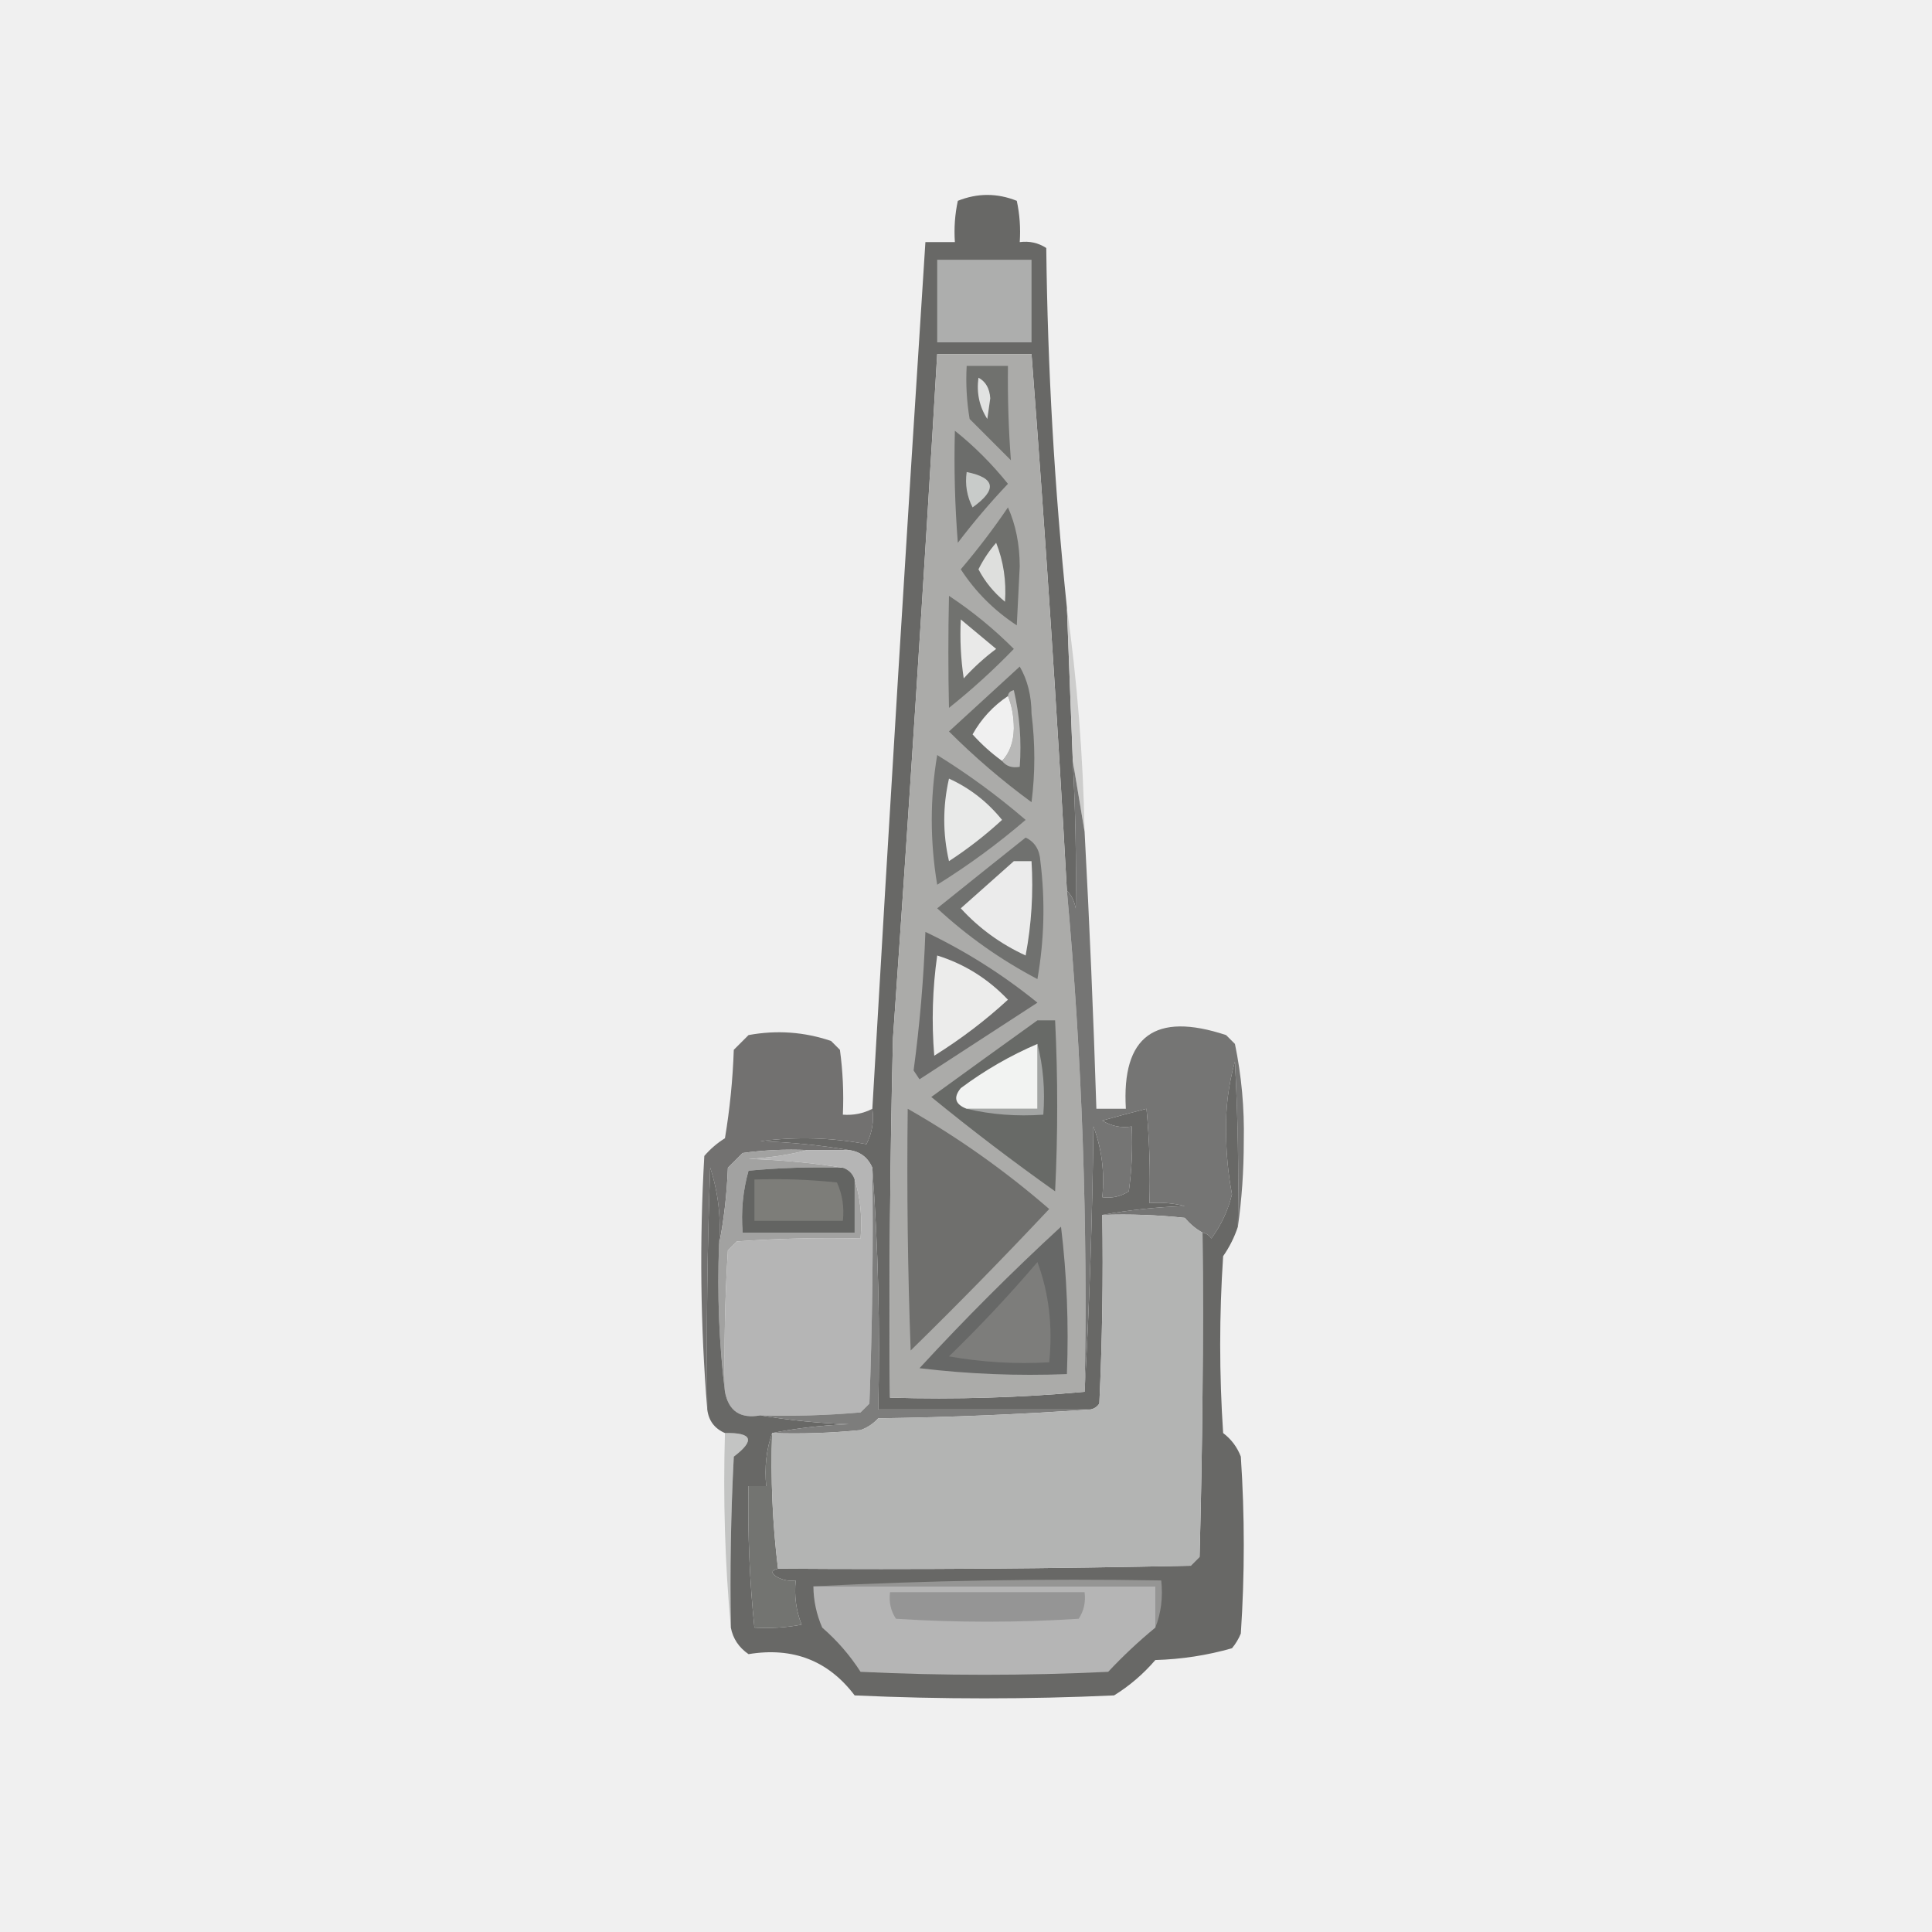
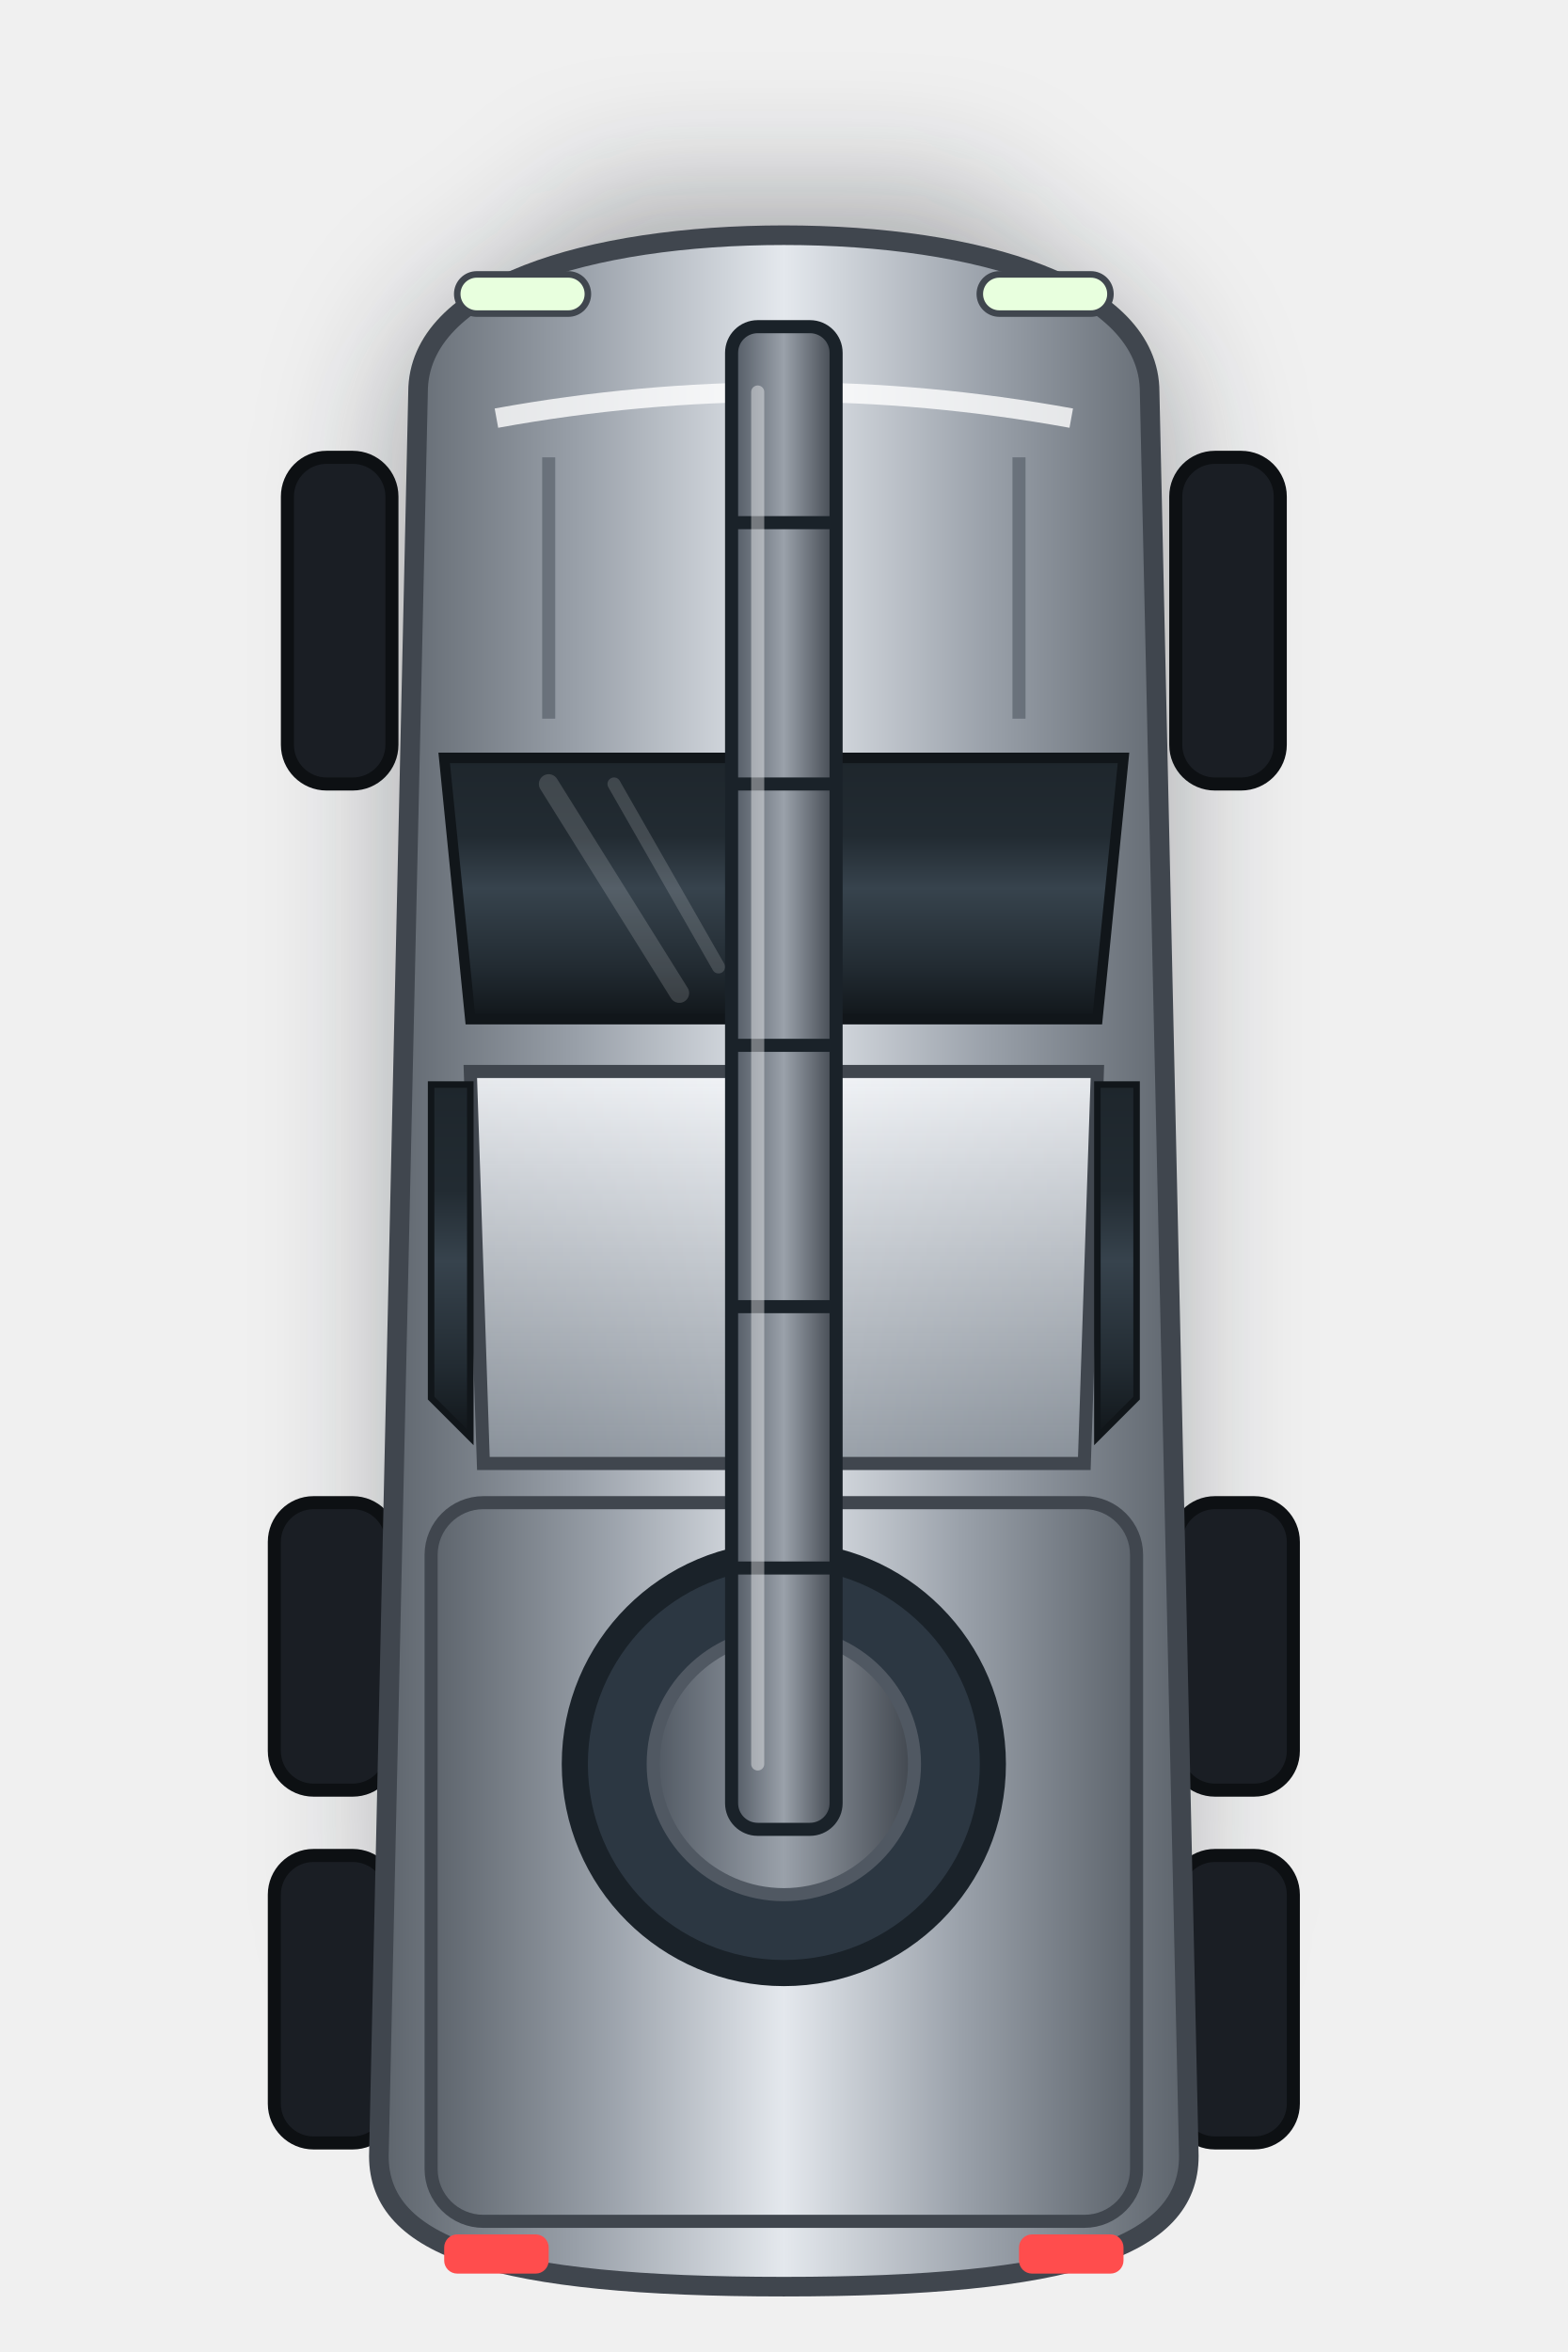
- <svg xmlns="http://www.w3.org/2000/svg" width="96mm" height="96mm" viewBox="0 0 96 96" version="1.1" id="svg1">
-   <defs id="defs1" />
-   <g id="layer1">
-     <g id="g5" style="clip-rule:evenodd;fill-rule:evenodd;image-rendering:optimizeQuality;shape-rendering:geometricPrecision;text-rendering:geometricPrecision" transform="matrix(0.2929593,0,0,0.2929593,-103.8659,-5.401455)">
-       <path style="opacity:1" fill="#686866" d="m 535.5,121.5 c 0.333,8.667 0.667,17.333 1,26 0.45,8.339 0.616,16.672 0.5,25 -0.232,-1.237 -0.732,-2.237 -1.5,-3 -1.672,-30.361 -3.672,-60.694 -6,-91 -5.333,0 -10.667,0 -16,0 -2.289,38.68 -4.789,77.347 -7.5,116 -0.5,20.331 -0.667,40.664 -0.5,61 11.179,0.328 22.179,-0.005 33,-1 0.831,-14.828 1.331,-29.828 1.5,-45 1.424,3.797 1.924,7.797 1.5,12 1.644,0.214 3.144,-0.12 4.5,-1 0.499,-3.652 0.665,-7.318 0.5,-11 -1.788,0.285 -3.455,-0.048 -5,-1 2.527,-0.714 5.027,-1.38 7.5,-2 0.499,5.323 0.666,10.656 0.5,16 2.027,-0.162 4.027,0.005 6,0.5 -4.851,0.174 -9.518,0.674 -14,1.5 0.167,10.672 0,21.339 -0.5,32 -0.383,0.556 -0.883,0.889 -1.5,1 -12,0 -24,0 -36,0 0.329,-13.844 -0.004,-27.51 -1,-41 -0.762,-1.762 -2.096,-2.762 -4,-3 -4.816,-0.826 -9.816,-1.326 -15,-1.5 6.052,-0.79 12.052,-0.624 18,0.5 0.966,-1.896 1.299,-3.896 1,-6 2.834,-49.009 5.834,-98.009 9,-147 1.667,0 3.333,0 5,0 -0.163,-2.357 0.003,-4.69 0.5,-7 3.333,-1.333 6.667,-1.333 10,0 0.497,2.31 0.663,4.643 0.5,7 1.644,-0.213 3.144,0.12 4.5,1 0.229,20.405 1.395,40.738 3.5,61 z" id="path5" />
-     </g>
-     <g id="g6" style="clip-rule:evenodd;fill-rule:evenodd;image-rendering:optimizeQuality;shape-rendering:geometricPrecision;text-rendering:geometricPrecision" transform="matrix(0.2929593,0,0,0.2929593,-103.8659,-5.401455)">
-       <path style="opacity:1" fill="#adaead" d="m 513.5,62.5 c 5.333,0 10.667,0 16,0 0,4.667 0,9.333 0,14 -5.333,0 -10.667,0 -16,0 0,-4.667 0,-9.333 0,-14 z" id="path6" />
-     </g>
-     <g id="g20" style="clip-rule:evenodd;fill-rule:evenodd;image-rendering:optimizeQuality;shape-rendering:geometricPrecision;text-rendering:geometricPrecision" transform="matrix(0.2929593,0,0,0.2929593,-103.8659,-5.401455)">
-       <path style="opacity:1" fill="#ababa9" d="m 535.5,169.5 c 2.576,28.263 3.576,56.596 3,85 -10.821,0.995 -21.821,1.328 -33,1 -0.167,-20.336 0,-40.669 0.5,-61 2.711,-38.653 5.211,-77.32 7.5,-116 5.333,0 10.667,0 16,0 2.328,30.306 4.328,60.639 6,91 z" id="path20" />
-     </g>
-     <g id="g21" style="clip-rule:evenodd;fill-rule:evenodd;image-rendering:optimizeQuality;shape-rendering:geometricPrecision;text-rendering:geometricPrecision" transform="matrix(0.2929593,0,0,0.2929593,-103.8659,-5.401455)">
-       <path style="opacity:1" fill="#6f706d" d="m 525.5,104.5 c 1.32,2.928 1.986,6.261 2,10 -0.167,3.333 -0.333,6.667 -0.5,10 -3.846,-2.512 -7.012,-5.679 -9.5,-9.5 2.868,-3.366 5.535,-6.866 8,-10.5 z" id="path21" />
-     </g>
-     <g id="g22" style="clip-rule:evenodd;fill-rule:evenodd;image-rendering:optimizeQuality;shape-rendering:geometricPrecision;text-rendering:geometricPrecision" transform="matrix(0.2929593,0,0,0.2929593,-103.8659,-5.401455)">
-       <path style="opacity:1" fill="#dedfdd" d="m 523.5,110.5 c 1.243,3.133 1.743,6.467 1.5,10 -1.892,-1.554 -3.392,-3.388 -4.5,-5.5 0.815,-1.643 1.815,-3.143 3,-4.5 z" id="path22" />
-     </g>
-     <g id="g23" style="clip-rule:evenodd;fill-rule:evenodd;image-rendering:optimizeQuality;shape-rendering:geometricPrecision;text-rendering:geometricPrecision" transform="matrix(0.2929593,0,0,0.2929593,-103.8659,-5.401455)">
-       <path style="opacity:1" fill="#6c6d6b" d="m 516.5,91.5 c 3.264,2.597 6.264,5.597 9,9 -3.021,3.186 -5.854,6.52 -8.5,10 -0.5,-6.325 -0.666,-12.658 -0.5,-19 z" id="path23" />
-     </g>
-     <g id="g24" style="clip-rule:evenodd;fill-rule:evenodd;image-rendering:optimizeQuality;shape-rendering:geometricPrecision;text-rendering:geometricPrecision" transform="matrix(0.2929593,0,0,0.2929593,-103.8659,-5.401455)">
-       <path style="opacity:1" fill="#c8cbc9" d="m 518.5,98.5 c 4.889,0.982 5.223,2.982 1,6 -0.966,-1.896 -1.299,-3.896 -1,-6 z" id="path24" />
-     </g>
-     <g id="g25" style="clip-rule:evenodd;fill-rule:evenodd;image-rendering:optimizeQuality;shape-rendering:geometricPrecision;text-rendering:geometricPrecision" transform="matrix(0.2929593,0,0,0.2929593,-103.8659,-5.401455)">
-       <path style="opacity:1" fill="#70716e" d="m 518.5,80.5 c 2.333,0 4.667,0 7,0 -0.062,5.42 0.105,10.753 0.5,16 -2.333,-2.333 -4.667,-4.667 -7,-7 -0.498,-2.982 -0.665,-5.982 -0.5,-9 z" id="path25" />
-     </g>
-     <g id="g26" style="clip-rule:evenodd;fill-rule:evenodd;image-rendering:optimizeQuality;shape-rendering:geometricPrecision;text-rendering:geometricPrecision" transform="matrix(0.2929593,0,0,0.2929593,-103.8659,-5.401455)">
-       <path style="opacity:1" fill="#e1e2e1" d="m 520.5,82.5 c 1.225,0.652 1.892,1.819 2,3.5 -0.167,1.167 -0.333,2.333 -0.5,3.5 -1.352,-2.094 -1.852,-4.427 -1.5,-7 z" id="path26" />
-     </g>
-     <g id="g31" style="clip-rule:evenodd;fill-rule:evenodd;image-rendering:optimizeQuality;shape-rendering:geometricPrecision;text-rendering:geometricPrecision" transform="matrix(0.2929593,0,0,0.2929593,-103.8659,-5.401455)">
-       <path style="opacity:1" fill="#71726f" d="m 515.5,119.5 c 3.944,2.605 7.61,5.605 11,9 -3.436,3.557 -7.103,6.891 -11,10 -0.141,-6.202 -0.141,-12.536 0,-19 z" id="path31" />
-     </g>
-     <g id="g32" style="clip-rule:evenodd;fill-rule:evenodd;image-rendering:optimizeQuality;shape-rendering:geometricPrecision;text-rendering:geometricPrecision" transform="matrix(0.2929593,0,0,0.2929593,-103.8659,-5.401455)">
-       <path style="opacity:1" fill="#e9e9e8" d="m 517.5,123.5 c 2.009,1.669 4.009,3.336 6,5 -1.983,1.482 -3.816,3.149 -5.5,5 -0.498,-3.317 -0.665,-6.65 -0.5,-10 z" id="path32" />
-     </g>
-     <g id="g45" style="clip-rule:evenodd;fill-rule:evenodd;image-rendering:optimizeQuality;shape-rendering:geometricPrecision;text-rendering:geometricPrecision" transform="matrix(0.2929593,0,0,0.2929593,-103.8659,-5.401455)">
-       <path style="opacity:1" fill="#cdcdcc" d="m 535.5,121.5 c 1.748,12.46 2.748,25.127 3,38 -0.667,-4 -1.333,-8 -2,-12 -0.333,-8.667 -0.667,-17.333 -1,-26 z" id="path45" />
-     </g>
-     <g id="g47" style="clip-rule:evenodd;fill-rule:evenodd;image-rendering:optimizeQuality;shape-rendering:geometricPrecision;text-rendering:geometricPrecision" transform="matrix(0.2929593,0,0,0.2929593,-103.8659,-5.401455)">
-       <path style="opacity:1" fill="#6d6e6b" d="m 527.5,131.5 c 1.312,2.243 1.978,4.91 2,8 0.632,5.054 0.632,10.054 0,15 -4.986,-3.655 -9.653,-7.655 -14,-12 4.046,-3.717 8.046,-7.384 12,-11 z" id="path47" />
-     </g>
-     <g id="g48" style="clip-rule:evenodd;fill-rule:evenodd;image-rendering:optimizeQuality;shape-rendering:geometricPrecision;text-rendering:geometricPrecision" transform="matrix(0.2929593,0,0,0.2929593,-103.8659,-5.401455)">
-       <path style="opacity:1" fill="#b8b8b7" d="m 525.5,136.5 c 0.06,-0.543 0.393,-0.876 1,-1 0.992,4.283 1.326,8.616 1,13 -1.291,0.237 -2.291,-0.096 -3,-1 1.287,-1.371 1.953,-3.205 2,-5.5 -0.006,-2.033 -0.339,-3.866 -1,-5.5 z" id="path48" />
-     </g>
-     <g id="g49" style="clip-rule:evenodd;fill-rule:evenodd;image-rendering:optimizeQuality;shape-rendering:geometricPrecision;text-rendering:geometricPrecision" transform="matrix(0.2929593,0,0,0.2929593,-103.8659,-5.401455)">
-       <path style="opacity:1" fill="#f0f0f0" d="m 525.5,136.5 c 0.661,1.634 0.994,3.467 1,5.5 -0.047,2.295 -0.713,4.129 -2,5.5 -1.817,-1.316 -3.483,-2.816 -5,-4.5 1.485,-2.652 3.485,-4.818 6,-6.5 z" id="path49" />
-     </g>
-     <g id="g51" style="clip-rule:evenodd;fill-rule:evenodd;image-rendering:optimizeQuality;shape-rendering:geometricPrecision;text-rendering:geometricPrecision" transform="matrix(0.2929593,0,0,0.2929593,-103.8659,-5.401455)">
-       <path style="opacity:1" fill="#737472" d="m 513.5,146.5 c 5.268,3.263 10.268,6.93 15,11 -4.719,4.053 -9.719,7.72 -15,11 -1.227,-7.346 -1.227,-14.679 0,-22 z" id="path51" />
-     </g>
-     <g id="g52" style="clip-rule:evenodd;fill-rule:evenodd;image-rendering:optimizeQuality;shape-rendering:geometricPrecision;text-rendering:geometricPrecision" transform="matrix(0.2929593,0,0,0.2929593,-103.8659,-5.401455)">
-       <path style="opacity:1" fill="#e9eae9" d="m 515.5,150.5 c 3.521,1.602 6.521,3.935 9,7 -2.78,2.564 -5.78,4.897 -9,7 -1.069,-4.656 -1.069,-9.322 0,-14 z" id="path52" />
-     </g>
-     <g id="g53" style="clip-rule:evenodd;fill-rule:evenodd;image-rendering:optimizeQuality;shape-rendering:geometricPrecision;text-rendering:geometricPrecision" transform="matrix(0.2929593,0,0,0.2929593,-103.8659,-5.401455)">
-       <path style="opacity:1" fill="#70716f" d="m 528.5,160.5 c 1.545,0.73 2.378,2.063 2.5,4 0.831,6.692 0.664,13.358 -0.5,20 -6.231,-3.275 -11.897,-7.275 -17,-12 5.043,-4.054 10.043,-8.054 15,-12 z" id="path53" />
-     </g>
-     <g id="g54" style="clip-rule:evenodd;fill-rule:evenodd;image-rendering:optimizeQuality;shape-rendering:geometricPrecision;text-rendering:geometricPrecision" transform="matrix(0.2929593,0,0,0.2929593,-103.8659,-5.401455)">
-       <path style="opacity:1" fill="#ebebeb" d="m 526.5,164.5 c 1,0 2,0 3,0 0.328,5.375 -0.005,10.708 -1,16 -4.236,-1.945 -7.903,-4.612 -11,-8 3.045,-2.718 6.045,-5.384 9,-8 z" id="path54" />
-     </g>
-     <g id="g55" style="clip-rule:evenodd;fill-rule:evenodd;image-rendering:optimizeQuality;shape-rendering:geometricPrecision;text-rendering:geometricPrecision" transform="matrix(0.2929593,0,0,0.2929593,-103.8659,-5.401455)">
-       <path style="opacity:1" fill="#6c6c6b" d="m 511.5,176.5 c 6.775,3.225 13.108,7.225 19,12 -6.667,4.333 -13.333,8.667 -20,13 -0.333,-0.5 -0.667,-1 -1,-1.5 1.048,-7.792 1.715,-15.625 2,-23.5 z" id="path55" />
-     </g>
-     <g id="g56" style="clip-rule:evenodd;fill-rule:evenodd;image-rendering:optimizeQuality;shape-rendering:geometricPrecision;text-rendering:geometricPrecision" transform="matrix(0.2929593,0,0,0.2929593,-103.8659,-5.401455)">
-       <path style="opacity:1" fill="#ececeb" d="m 513.5,180.5 c 4.62,1.442 8.62,3.942 12,7.5 -3.803,3.503 -7.969,6.669 -12.5,9.5 -0.469,-5.682 -0.302,-11.348 0.5,-17 z" id="path56" />
-     </g>
-     <g id="g62" style="clip-rule:evenodd;fill-rule:evenodd;image-rendering:optimizeQuality;shape-rendering:geometricPrecision;text-rendering:geometricPrecision" transform="matrix(0.2929593,0,0,0.2929593,-103.8659,-5.401455)">
-       <path style="opacity:1" fill="#757574" d="m 536.5,147.5 c 0.667,4 1.333,8 2,12 0.84,15.657 1.507,31.324 2,47 1.667,0 3.333,0 5,0 -0.734,-12.33 4.932,-16.497 17,-12.5 0.5,0.5 1,1 1.5,1.5 1.12,5.393 1.62,10.893 1.5,16.5 -10e-4,5.012 -0.334,9.845 -1,14.5 0.166,-9.339 0,-18.673 -0.5,-28 -1.097,3.884 -1.597,7.884 -1.5,12 0.018,3.584 0.352,7.084 1,10.5 -0.658,2.727 -1.825,5.227 -3.5,7.5 -0.383,-0.556 -0.883,-0.889 -1.5,-1 -1.127,-0.622 -2.127,-1.455 -3,-2.5 -4.655,-0.499 -9.321,-0.666 -14,-0.5 4.482,-0.826 9.149,-1.326 14,-1.5 -1.973,-0.495 -3.973,-0.662 -6,-0.5 0.166,-5.344 -10e-4,-10.677 -0.5,-16 -2.473,0.62 -4.973,1.286 -7.5,2 1.545,0.952 3.212,1.285 5,1 0.165,3.682 -10e-4,7.348 -0.5,11 -1.356,0.88 -2.856,1.214 -4.5,1 0.424,-4.203 -0.076,-8.203 -1.5,-12 -0.169,15.172 -0.669,30.172 -1.5,45 0.576,-28.404 -0.424,-56.737 -3,-85 0.768,0.763 1.268,1.763 1.5,3 0.116,-8.328 -0.05,-16.661 -0.5,-25 z" id="path62" />
-     </g>
-     <g id="g63" style="clip-rule:evenodd;fill-rule:evenodd;image-rendering:optimizeQuality;shape-rendering:geometricPrecision;text-rendering:geometricPrecision" transform="matrix(0.2929593,0,0,0.2929593,-103.8659,-5.401455)">
-       <path style="opacity:1" fill="#686a67" d="m 530.5,191.5 c 1,0 2,0 3,0 0.474,9.699 0.474,19.366 0,29 -7.18,-5.091 -14.18,-10.424 -21,-16 6.042,-4.39 12.042,-8.723 18,-13 z" id="path63" />
-     </g>
-     <g id="g64" style="clip-rule:evenodd;fill-rule:evenodd;image-rendering:optimizeQuality;shape-rendering:geometricPrecision;text-rendering:geometricPrecision" transform="matrix(0.2929593,0,0,0.2929593,-103.8659,-5.401455)">
-       <path style="opacity:1" fill="#a3a5a4" d="m 530.5,195.5 c 0.983,3.798 1.317,7.798 1,12 -4.532,0.318 -8.866,-0.015 -13,-1 4,0 8,0 12,0 0,-3.667 0,-7.333 0,-11 z" id="path64" />
-     </g>
-     <g id="g65" style="clip-rule:evenodd;fill-rule:evenodd;image-rendering:optimizeQuality;shape-rendering:geometricPrecision;text-rendering:geometricPrecision" transform="matrix(0.2929593,0,0,0.2929593,-103.8659,-5.401455)">
-       <path style="opacity:1" fill="#f2f3f2" d="m 530.5,195.5 c 0,3.667 0,7.333 0,11 -4,0 -8,0 -12,0 -1.966,-0.755 -2.3,-1.921 -1,-3.5 4.062,-3.029 8.395,-5.529 13,-7.5 z" id="path65" />
-     </g>
-     <g id="g67" style="clip-rule:evenodd;fill-rule:evenodd;image-rendering:optimizeQuality;shape-rendering:geometricPrecision;text-rendering:geometricPrecision" transform="matrix(0.2929593,0,0,0.2929593,-103.8659,-5.401455)">
-       <path style="opacity:1" fill="#6f6f6d" d="m 508.5,206.5 c 8.529,4.853 16.529,10.52 24,17 -7.652,8.152 -15.485,16.152 -23.5,24 -0.5,-13.663 -0.667,-27.329 -0.5,-41 z" id="path67" />
-     </g>
-     <g id="g69" style="clip-rule:evenodd;fill-rule:evenodd;image-rendering:optimizeQuality;shape-rendering:geometricPrecision;text-rendering:geometricPrecision" transform="matrix(0.2929593,0,0,0.2929593,-103.8659,-5.401455)">
-       <path style="opacity:1" fill="#727170" d="m 502.5,206.5 c 0.299,2.104 -0.034,4.104 -1,6 -5.948,-1.124 -11.948,-1.29 -18,-0.5 5.184,0.174 10.184,0.674 15,1.5 -2.333,0 -4.667,0 -7,0 -3.682,-0.165 -7.348,0.001 -11,0.5 -0.833,0.833 -1.667,1.667 -2.5,2.5 -0.175,4.519 -0.675,8.853 -1.5,13 0.367,-4.467 -0.133,-8.8 -1.5,-13 -0.5,13.663 -0.667,27.329 -0.5,41 -1.161,-14.161 -1.327,-28.494 -0.5,-43 1.019,-1.187 2.186,-2.187 3.5,-3 0.829,-4.967 1.329,-9.967 1.5,-15 0.833,-0.833 1.667,-1.667 2.5,-2.5 4.787,-0.879 9.453,-0.545 14,1 0.5,0.5 1,1 1.5,1.5 0.499,3.652 0.665,7.318 0.5,11 1.792,0.134 3.458,-0.199 5,-1 z" id="path69" />
-     </g>
-     <g id="g70" style="clip-rule:evenodd;fill-rule:evenodd;image-rendering:optimizeQuality;shape-rendering:geometricPrecision;text-rendering:geometricPrecision" transform="matrix(0.2929593,0,0,0.2929593,-103.8659,-5.401455)">
-       <path style="opacity:1" fill="#a2a2a1" d="m 491.5,213.5 c -3.141,0.821 -6.475,1.321 -10,1.5 5.516,0.173 10.849,0.673 16,1.5 -5.344,-0.166 -10.677,0.001 -16,0.5 -0.956,3.394 -1.289,6.894 -1,10.5 6.333,0 12.667,0 19,0 0,-3 0,-6 0,-9 0.979,3.125 1.313,6.458 1,10 -7.008,-0.166 -14.008,0 -21,0.5 -0.5,0.5 -1,1 -1.5,1.5 -0.5,7.993 -0.666,15.993 -0.5,24 -0.993,-8.15 -1.326,-16.483 -1,-25 0.825,-4.147 1.325,-8.481 1.5,-13 0.833,-0.833 1.667,-1.667 2.5,-2.5 3.652,-0.499 7.318,-0.665 11,-0.5 z" id="path70" />
-     </g>
-     <g id="g76" style="clip-rule:evenodd;fill-rule:evenodd;image-rendering:optimizeQuality;shape-rendering:geometricPrecision;text-rendering:geometricPrecision" transform="matrix(0.2929593,0,0,0.2929593,-103.8659,-5.401455)">
-       <path style="opacity:1" fill="#b5b5b5" d="m 491.5,213.5 c 2.333,0 4.667,0 7,0 1.904,0.238 3.238,1.238 4,3 0.167,13.337 0,26.671 -0.5,40 -0.5,0.5 -1,1 -1.5,1.5 -5.657,0.499 -11.324,0.666 -17,0.5 -3.378,0.609 -5.378,-0.724 -6,-4 -0.166,-8.007 0,-16.007 0.5,-24 0.5,-0.5 1,-1 1.5,-1.5 6.992,-0.5 13.992,-0.666 21,-0.5 0.313,-3.542 -0.021,-6.875 -1,-10 -0.333,-1 -1,-1.667 -2,-2 -5.151,-0.827 -10.484,-1.327 -16,-1.5 3.525,-0.179 6.859,-0.679 10,-1.5 z" id="path76" />
-     </g>
-     <g id="g86" style="clip-rule:evenodd;fill-rule:evenodd;image-rendering:optimizeQuality;shape-rendering:geometricPrecision;text-rendering:geometricPrecision" transform="matrix(0.2929593,0,0,0.2929593,-103.8659,-5.401455)">
-       <path style="opacity:1" fill="#c3c4c3" d="m 477.5,261.5 c 4.654,-0.105 5.154,1.229 1.5,4 -0.5,9.661 -0.666,19.328 -0.5,29 -0.995,-10.821 -1.328,-21.821 -1,-33 z" id="path86" />
-     </g>
-     <g id="g91" style="clip-rule:evenodd;fill-rule:evenodd;image-rendering:optimizeQuality;shape-rendering:geometricPrecision;text-rendering:geometricPrecision" transform="matrix(0.2929593,0,0,0.2929593,-103.8659,-5.401455)">
-       <path style="opacity:1" fill="#686866" d="m 564.5,226.5 c -0.572,1.755 -1.406,3.422 -2.5,5 -0.667,10 -0.667,20 0,30 1.385,1.051 2.385,2.384 3,4 0.667,10 0.667,20 0,30 -0.374,0.916 -0.874,1.75 -1.5,2.5 -4.216,1.204 -8.549,1.87 -13,2 -2.039,2.374 -4.372,4.374 -7,6 -14.667,0.667 -29.333,0.667 -44,0 -4.468,-5.905 -10.468,-8.238 -18,-7 -1.641,-1.129 -2.641,-2.629 -3,-4.5 -0.166,-9.672 0,-19.339 0.5,-29 3.654,-2.771 3.154,-4.105 -1.5,-4 -1.762,-0.762 -2.762,-2.096 -3,-4 -0.167,-13.671 0,-27.337 0.5,-41 1.367,4.2 1.867,8.533 1.5,13 -0.326,8.517 0.007,16.85 1,25 0.622,3.276 2.622,4.609 6,4 4.816,0.826 9.816,1.326 15,1.5 -4.519,0.175 -8.853,0.675 -13,1.5 -0.977,2.787 -1.31,5.787 -1,9 -1,0 -2,0 -3,0 -0.156,8.029 0.177,16.029 1,24 2.687,0.164 5.354,-0.003 8,-0.5 -0.935,-2.381 -1.268,-4.881 -1,-7.5 -1.052,0.149 -2.052,-0.017 -3,-0.5 -1.238,-0.69 -1.238,-1.19 0,-1.5 23.336,0.167 46.669,0 70,-0.5 0.5,-0.5 1,-1 1.5,-1.5 0.5,-18.33 0.667,-36.664 0.5,-55 0.617,0.111 1.117,0.444 1.5,1 1.675,-2.273 2.842,-4.773 3.5,-7.5 -0.648,-3.416 -0.982,-6.916 -1,-10.5 -0.097,-4.116 0.403,-8.116 1.5,-12 0.5,9.327 0.666,18.661 0.5,28 z" id="path91" />
-     </g>
-     <g id="g92" style="clip-rule:evenodd;fill-rule:evenodd;image-rendering:optimizeQuality;shape-rendering:geometricPrecision;text-rendering:geometricPrecision" transform="matrix(0.2929593,0,0,0.2929593,-103.8659,-5.401455)">
-       <path style="opacity:1" fill="#737471" d="m 485.5,261.5 c -0.267,7.722 0.066,15.389 1,23 -1.238,0.31 -1.238,0.81 0,1.5 0.948,0.483 1.948,0.649 3,0.5 -0.268,2.619 0.065,5.119 1,7.5 -2.646,0.497 -5.313,0.664 -8,0.5 -0.823,-7.971 -1.156,-15.971 -1,-24 1,0 2,0 3,0 -0.31,-3.213 0.023,-6.213 1,-9 z" id="path92" />
-     </g>
-     <g id="g93" style="clip-rule:evenodd;fill-rule:evenodd;image-rendering:optimizeQuality;shape-rendering:geometricPrecision;text-rendering:geometricPrecision" transform="matrix(0.2929593,0,0,0.2929593,-103.8659,-5.401455)">
-       <path style="opacity:1" fill="#959594" d="m 492.5,287.5 c 19.493,-0.997 39.16,-1.33 59,-1 0.306,2.885 -0.027,5.552 -1,8 0,-2.333 0,-4.667 0,-7 -19.333,0 -38.667,0 -58,0 z" id="path93" />
-     </g>
-     <g id="g94" style="clip-rule:evenodd;fill-rule:evenodd;image-rendering:optimizeQuality;shape-rendering:geometricPrecision;text-rendering:geometricPrecision" transform="matrix(0.2929593,0,0,0.2929593,-103.8659,-5.401455)">
-       <path style="opacity:1" fill="#7d7d7c" d="m 502.5,216.5 c 0.996,13.49 1.329,27.156 1,41 12,0 24,0 36,0 -11.826,0.831 -23.826,1.331 -36,1.5 -0.828,0.915 -1.828,1.581 -3,2 -4.989,0.499 -9.989,0.666 -15,0.5 4.147,-0.825 8.481,-1.325 13,-1.5 -5.184,-0.174 -10.184,-0.674 -15,-1.5 5.676,0.166 11.343,-10e-4 17,-0.5 0.5,-0.5 1,-1 1.5,-1.5 0.5,-13.329 0.667,-26.663 0.5,-40 z" id="path94" />
-     </g>
-     <g id="g95" style="clip-rule:evenodd;fill-rule:evenodd;image-rendering:optimizeQuality;shape-rendering:geometricPrecision;text-rendering:geometricPrecision" transform="matrix(0.2929593,0,0,0.2929593,-103.8659,-5.401455)">
-       <path style="opacity:1" fill="#676867" d="m 534.5,226.5 c 0.993,8.15 1.326,16.483 1,25 -8.36,0.331 -16.693,-0.002 -25,-1 7.688,-8.354 15.688,-16.354 24,-24 z" id="path95" />
-     </g>
-     <g id="g96" style="clip-rule:evenodd;fill-rule:evenodd;image-rendering:optimizeQuality;shape-rendering:geometricPrecision;text-rendering:geometricPrecision" transform="matrix(0.2929593,0,0,0.2929593,-103.8659,-5.401455)">
-       <path style="opacity:1" fill="#7d7d7b" d="m 530.5,232.5 c 1.95,5.235 2.617,10.902 2,17 -5.706,0.329 -11.372,-0.005 -17,-1 5.274,-5.124 10.274,-10.457 15,-16 z" id="path96" />
-     </g>
-     <g id="g97" style="clip-rule:evenodd;fill-rule:evenodd;image-rendering:optimizeQuality;shape-rendering:geometricPrecision;text-rendering:geometricPrecision" transform="matrix(0.2929593,0,0,0.2929593,-103.8659,-5.401455)">
-       <path style="opacity:1" fill="#b3b4b3" d="m 541.5,224.5 c 4.679,-0.166 9.345,0.001 14,0.5 0.873,1.045 1.873,1.878 3,2.5 0.167,18.336 0,36.67 -0.5,55 -0.5,0.5 -1,1 -1.5,1.5 -23.331,0.5 -46.664,0.667 -70,0.5 -0.934,-7.611 -1.267,-15.278 -1,-23 5.011,0.166 10.011,-10e-4 15,-0.5 1.172,-0.419 2.172,-1.085 3,-2 12.174,-0.169 24.174,-0.669 36,-1.5 0.617,-0.111 1.117,-0.444 1.5,-1 0.5,-10.661 0.667,-21.328 0.5,-32 z" id="path97" />
-     </g>
-     <g id="g98" style="clip-rule:evenodd;fill-rule:evenodd;image-rendering:optimizeQuality;shape-rendering:geometricPrecision;text-rendering:geometricPrecision" transform="matrix(0.2929593,0,0,0.2929593,-103.8659,-5.401455)">
-       <path style="opacity:1" fill="#636462" d="m 497.5,216.5 c 1,0.333 1.667,1 2,2 0,3 0,6 0,9 -6.333,0 -12.667,0 -19,0 -0.289,-3.606 0.044,-7.106 1,-10.5 5.323,-0.499 10.656,-0.666 16,-0.5 z" id="path98" />
-     </g>
-     <g id="g99" style="clip-rule:evenodd;fill-rule:evenodd;image-rendering:optimizeQuality;shape-rendering:geometricPrecision;text-rendering:geometricPrecision" transform="matrix(0.2929593,0,0,0.2929593,-103.8659,-5.401455)">
-       <path style="opacity:1" fill="#7d7d79" d="m 482.5,218.5 c 4.679,-0.166 9.345,0.001 14,0.5 0.923,2.041 1.256,4.208 1,6.5 -5,0 -10,0 -15,0 0,-2.333 0,-4.667 0,-7 z" id="path99" />
-     </g>
-     <g id="g104" style="clip-rule:evenodd;fill-rule:evenodd;image-rendering:optimizeQuality;shape-rendering:geometricPrecision;text-rendering:geometricPrecision" transform="matrix(0.2929593,0,0,0.2929593,-103.8659,-5.401455)">
-       <path style="opacity:1" fill="#b5b5b5" d="m 492.5,287.5 c 19.333,0 38.667,0 58,0 0,2.333 0,4.667 0,7 -2.797,2.295 -5.464,4.795 -8,7.5 -14,0.667 -28,0.667 -42,0 -1.793,-2.795 -3.96,-5.295 -6.5,-7.5 -0.977,-2.24 -1.477,-4.573 -1.5,-7 z" id="path104" />
-     </g>
-     <g id="g105" style="clip-rule:evenodd;fill-rule:evenodd;image-rendering:optimizeQuality;shape-rendering:geometricPrecision;text-rendering:geometricPrecision" transform="matrix(0.2929593,0,0,0.2929593,-103.8659,-5.401455)">
-       <path style="opacity:1" fill="#959595" d="m 505.5,288.5 c 11,0 22,0 33,0 0.214,1.644 -0.12,3.144 -1,4.5 -10.333,0.667 -20.667,0.667 -31,0 -0.88,-1.356 -1.214,-2.856 -1,-4.5 z" id="path105" />
-     </g>
+ <svg xmlns="http://www.w3.org/2000/svg" viewBox="0 0 120 180" width="120" height="180">
+   <defs>
+     <filter id="shadow" x="-20%" y="-20%" width="140%" height="140%">
+       <feGaussianBlur stdDeviation="5" />
+     </filter>
+     <linearGradient id="bodyGrad" x1="0%" y1="0%" x2="100%" y2="0%">
+       <stop offset="0%" stop-color="#5C636B" />
+       <stop offset="25%" stop-color="#9AA1AA" />
+       <stop offset="50%" stop-color="#E4E8ED" />
+       <stop offset="75%" stop-color="#9AA1AA" />
+       <stop offset="100%" stop-color="#5C636B" />
+     </linearGradient>
+     <linearGradient id="roofGrad" x1="0%" y1="0%" x2="0%" y2="100%">
+       <stop offset="0%" stop-color="#F5F7FA" stop-opacity="0.9" />
+       <stop offset="100%" stop-color="#8B939C" stop-opacity="0.8" />
+     </linearGradient>
+     <linearGradient id="glassGrad" x1="0%" y1="0%" x2="0%" y2="100%">
+       <stop offset="0%" stop-color="#1E262C" />
+       <stop offset="30%" stop-color="#222B32" />
+       <stop offset="50%" stop-color="#37434D" />
+       <stop offset="80%" stop-color="#222B32" />
+       <stop offset="100%" stop-color="#11161A" />
+     </linearGradient>
+     <linearGradient id="boomGrad" x1="0%" y1="0%" x2="100%" y2="0%">
+       <stop offset="0%" stop-color="#505862" />
+       <stop offset="50%" stop-color="#9AA1AA" />
+       <stop offset="100%" stop-color="#40464E" />
+     </linearGradient>
+   </defs>
+   <g opacity="0.35" filter="url(#shadow)">
+     <rect x="30" y="20" width="60" height="140" rx="15" fill="#1A222B" />
+     <polygon points="45,15 75,15 80,25 40,25" fill="#1A222B" />
  </g>
+   <g fill="#1A1E24" stroke="#0D1013" stroke-width="1">
+     <rect x="22" y="35" width="8" height="25" rx="3" />
+     <rect x="90" y="35" width="8" height="25" rx="3" />
+     <rect x="21" y="115" width="9" height="22" rx="3" />
+     <rect x="90" y="115" width="9" height="22" rx="3" />
+     <rect x="21" y="142" width="9" height="22" rx="3" />
+     <rect x="90" y="142" width="9" height="22" rx="3" />
+   </g>
+   <path d="M 32,30             C 32,22 45,18 60,18             C 75,18 88,22 88,30             L 91,165             C 91,172 82,175 60,175             C 38,175 29,172 29,165 Z" fill="url(#bodyGrad)" stroke="#40464E" stroke-width="1.5" />
+   <path d="M 38,32 Q 60,28 82,32" fill="none" stroke="#FFFFFF" stroke-width="1.5" stroke-opacity="0.8" />
+   <line x1="42" y1="35" x2="42" y2="55" stroke="#505862" stroke-width="1" stroke-opacity="0.6" />
+   <line x1="78" y1="35" x2="78" y2="55" stroke="#505862" stroke-width="1" stroke-opacity="0.6" />
+   <g>
+     <path d="M 34,58 L 86,58 L 84,78 L 36,78 Z" fill="url(#glassGrad)" stroke="#11161A" stroke-width="0.8" />
+     <line x1="42" y1="60" x2="52" y2="76" stroke="#FFFFFF" stroke-width="1.5" stroke-opacity="0.15" stroke-linecap="round" />
+     <line x1="47" y1="60" x2="55" y2="74" stroke="#FFFFFF" stroke-width="1" stroke-opacity="0.15" stroke-linecap="round" />
+   </g>
+   <path d="M 36,82 L 84,82 L 83,112 L 37,112 Z" fill="url(#roofGrad)" stroke="#40464E" stroke-width="1" />
+   <line x1="60" y1="85" x2="60" y2="108" stroke="#FFFFFF" stroke-width="2" stroke-opacity="0.8" stroke-linecap="round" />
+   <g>
+     <path d="M 33,83 L 36,83 L 36,110 L 33,107 Z" fill="url(#glassGrad)" stroke="#11161A" stroke-width="0.5" />
+     <path d="M 87,83 L 84,83 L 84,110 L 87,107 Z" fill="url(#glassGrad)" stroke="#11161A" stroke-width="0.5" />
+   </g>
+   <rect x="33" y="115" width="54" height="55" rx="4" fill="url(#bodyGrad)" stroke="#40464E" stroke-width="1" />
+   <circle cx="60" cy="135" r="16" fill="#2C3742" stroke="#1A2229" stroke-width="2" />
+   <circle cx="60" cy="135" r="10" fill="url(#boomGrad)" stroke="#505862" stroke-width="1" />
+   <g>
+     <rect x="56" y="25" width="8" height="115" rx="2" fill="url(#boomGrad)" stroke="#1A2229" stroke-width="1" />
+     <line x1="56" y1="40" x2="64" y2="40" stroke="#1A2229" stroke-width="1" />
+     <line x1="56" y1="60" x2="64" y2="60" stroke="#1A2229" stroke-width="1" />
+     <line x1="56" y1="80" x2="64" y2="80" stroke="#1A2229" stroke-width="1" />
+     <line x1="56" y1="100" x2="64" y2="100" stroke="#1A2229" stroke-width="1" />
+     <line x1="56" y1="120" x2="64" y2="120" stroke="#1A2229" stroke-width="1" />
+     <line x1="58" y1="30" x2="58" y2="135" stroke="#FFFFFF" stroke-width="1" stroke-opacity="0.4" stroke-linecap="round" />
+   </g>
+   <rect x="35" y="21" width="10" height="3" rx="1.5" fill="#E8FFDE" stroke="#40464E" stroke-width="0.5" />
+   <rect x="75" y="21" width="10" height="3" rx="1.5" fill="#E8FFDE" stroke="#40464E" stroke-width="0.5" />
+   <rect x="34" y="171" width="8" height="3" rx="1" fill="#FF4D4D" />
+   <rect x="78" y="171" width="8" height="3" rx="1" fill="#FF4D4D" />
</svg>
